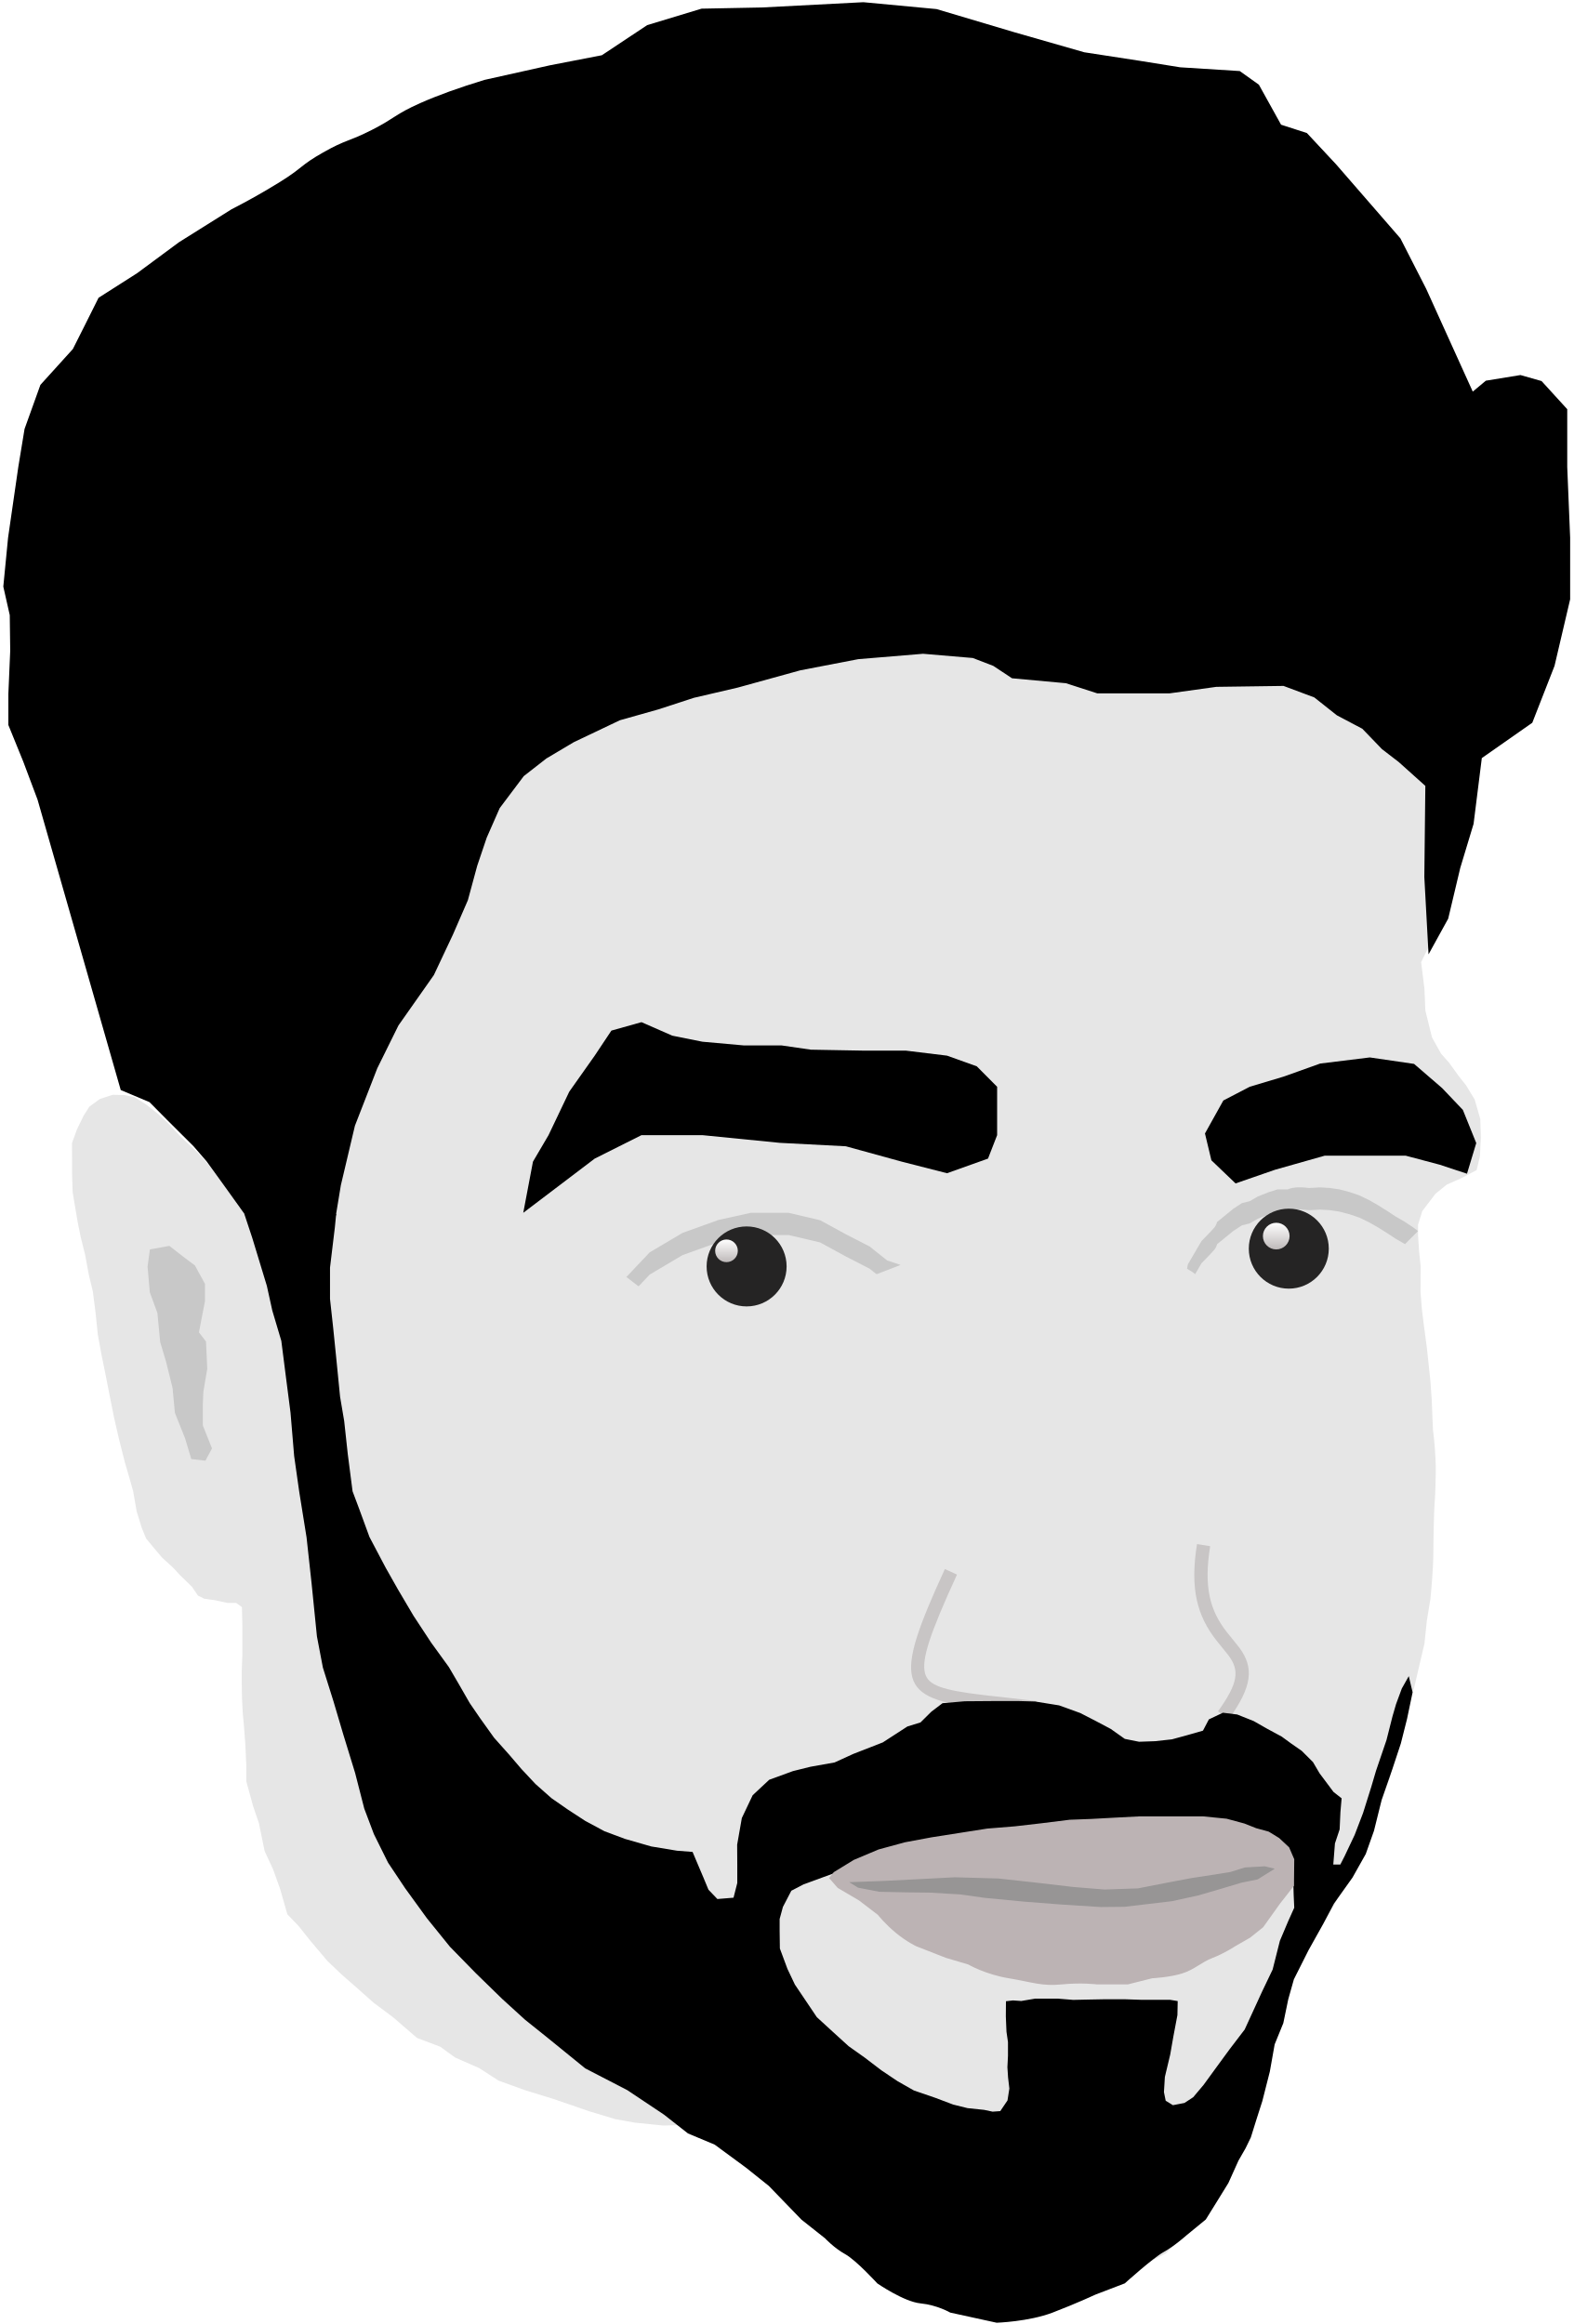
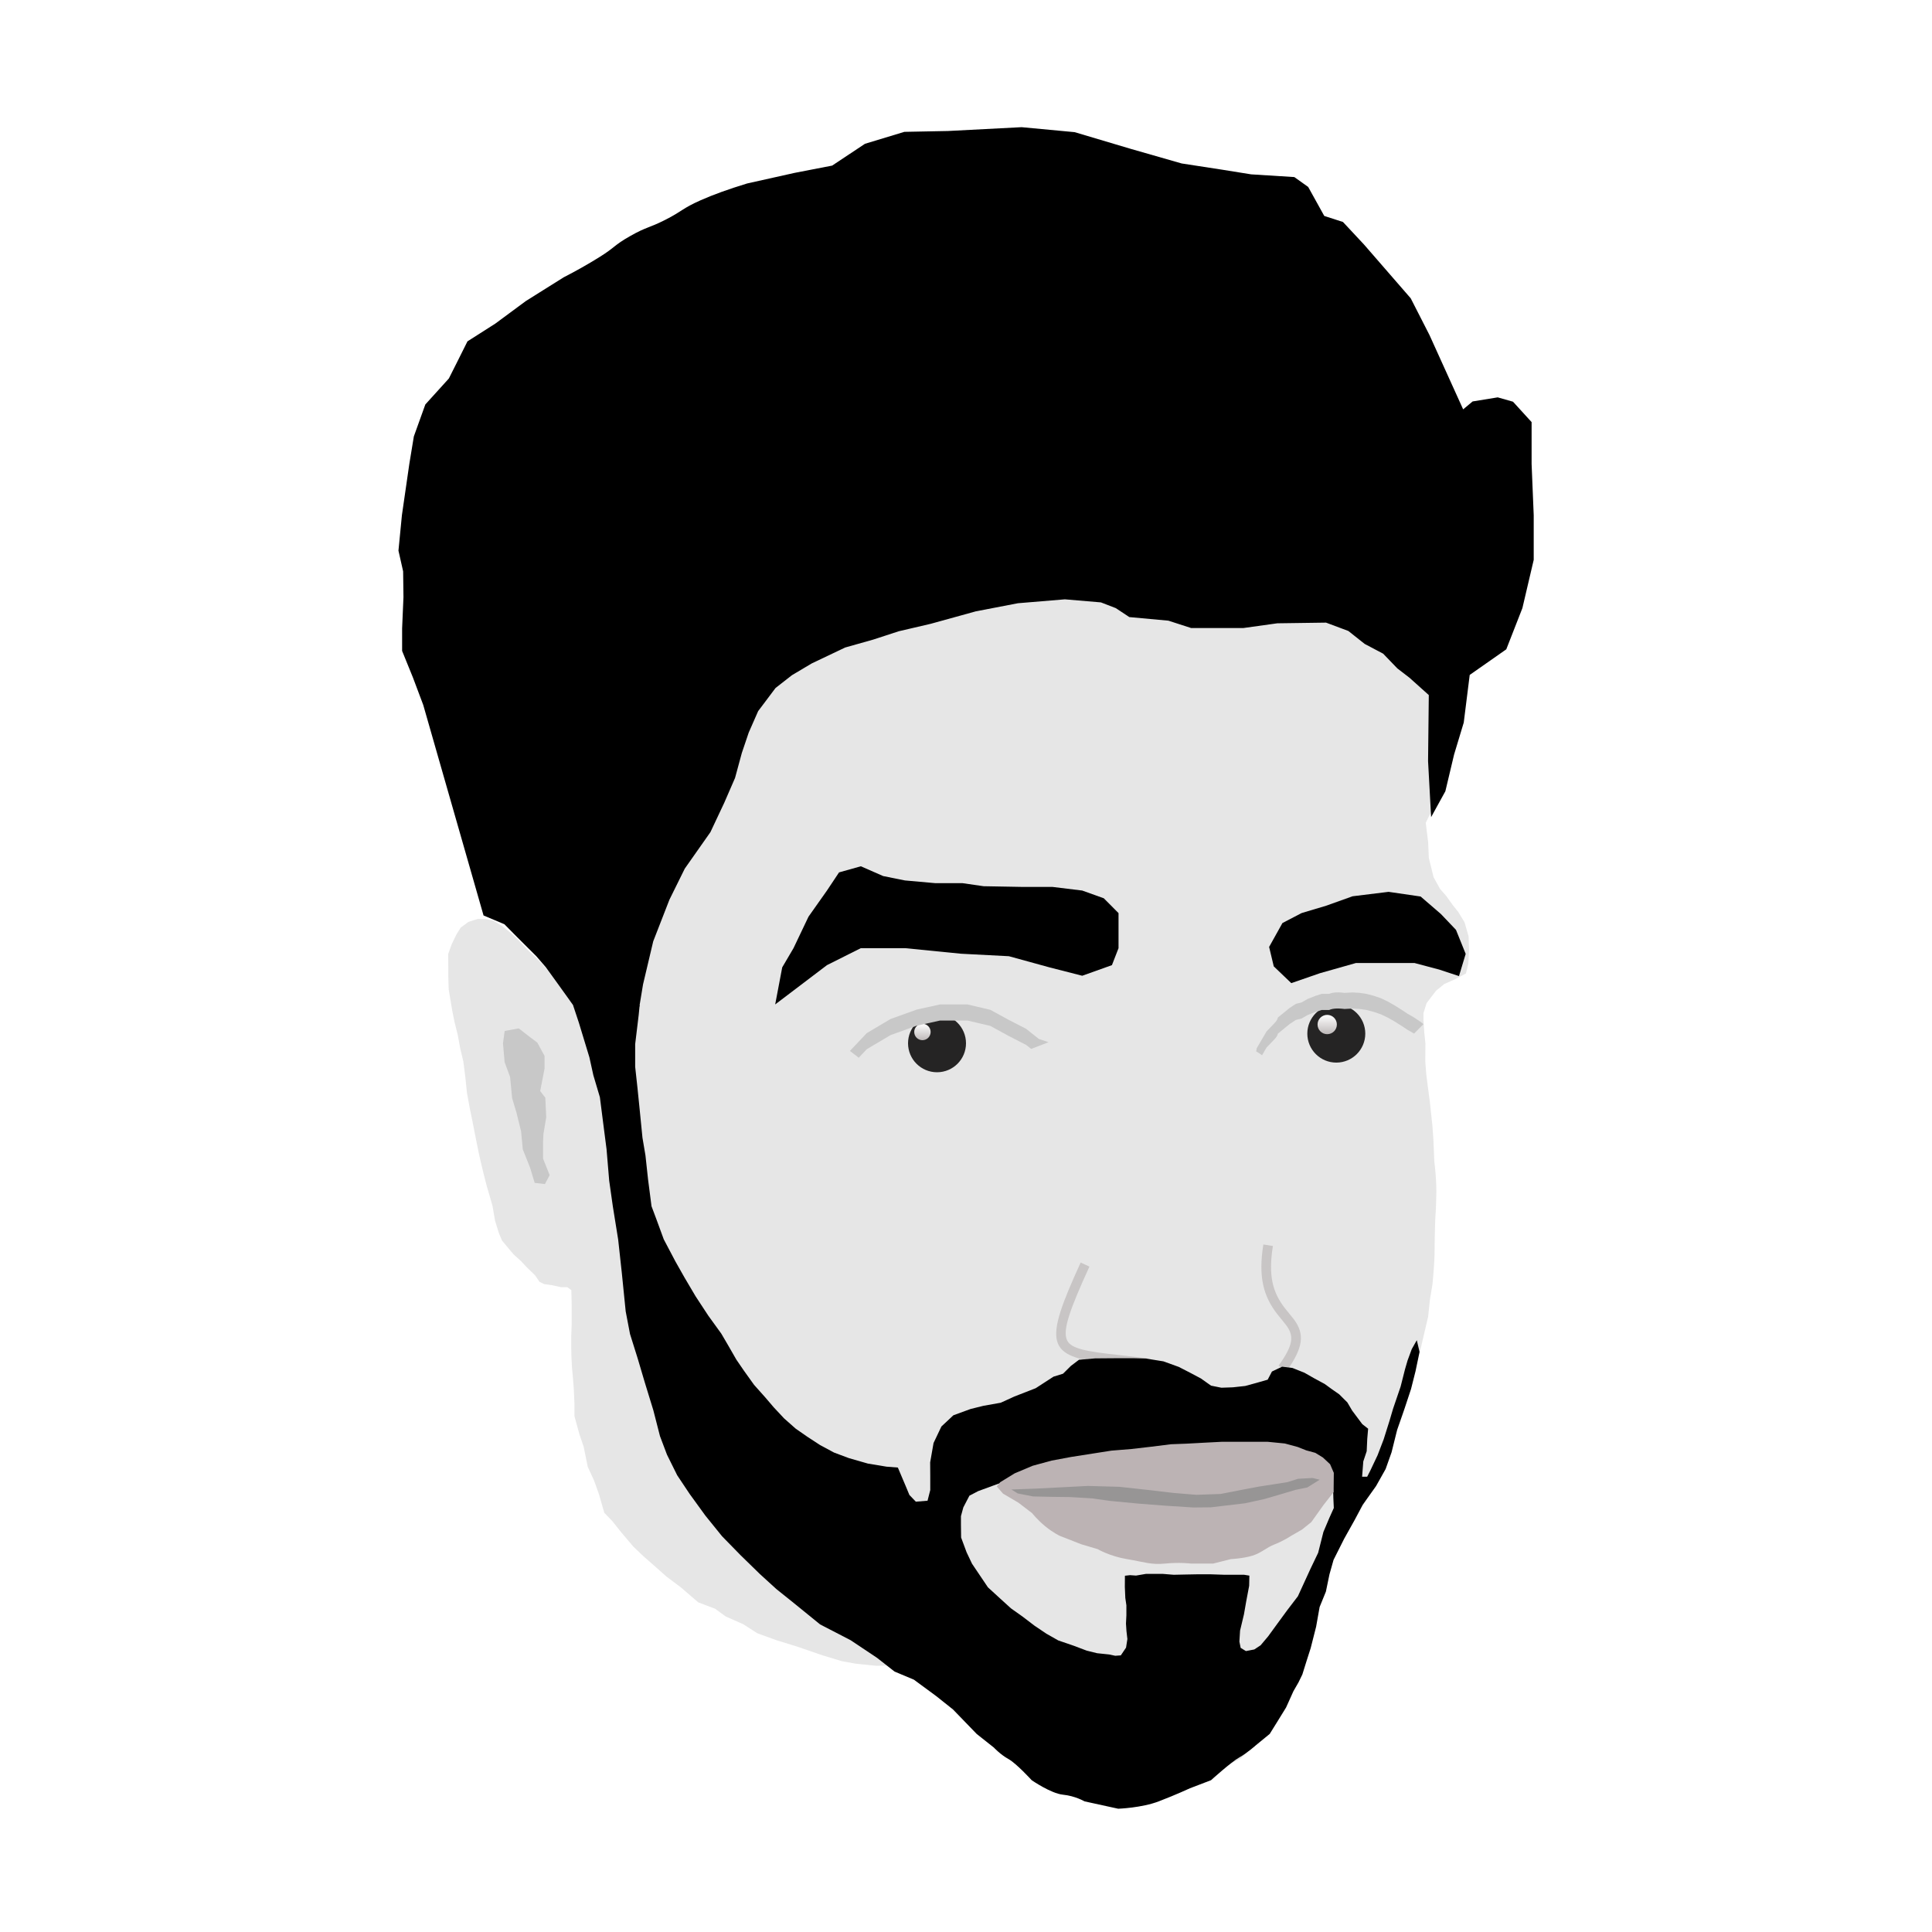
- <svg xmlns="http://www.w3.org/2000/svg" width="354px" height="523px" viewBox="0 0 354 523" version="1.1">
+ <svg xmlns="http://www.w3.org/2000/svg" width="600px" height="600px" viewBox="0 0 600 600" version="1.1">
  <defs>
    <linearGradient x1="50%" y1="0%" x2="50%" y2="100%" id="linearGradient-1">
      <stop stop-color="#FFFFFF" offset="0%" />
      <stop stop-color="#BEB9B9" offset="100%" />
    </linearGradient>
  </defs>
  <g id="Page-1" stroke="none" stroke-width="1" fill="none" fill-rule="evenodd">
-     <g id="Profile">
-       <g id="Face" transform="translate(16, 144)">
-         <path d="M38.436,217.671 L38.538,221.97 L38.538,225.906 L38.538,228.424 L38.402,231.921 L38.402,235.128 L38.459,238.286 L38.641,241.808 L38.828,243.669 L39.2,248.398 L39.409,253.087 L39.409,256.829 L40.96,262.479 L42.259,266.29 L43.546,272.575 L45.463,276.717 L47.026,281.072 L48.661,286.799 L51.201,289.446 L53.918,292.861 L57.689,297.31 L60.835,300.316 L64.147,303.213 L67.971,306.615 L72.537,310.044 L77.854,314.633 L83.059,316.597 L86.402,319.027 L91.805,321.405 L96.188,324.229 L102.19,326.401 L108.457,328.331 L116.507,331.101 L122.449,332.896 L126.85,333.687 L133.24,334.335 L136.347,334.257 L142.652,336.476 L146.663,338.697 L149.962,341.009 L154.008,343.513 L156.875,346.269 L161.284,349.121 L165.619,352.024 L168.741,355.124 L172.008,358.938 L175.647,363.331 L179.323,366.774 L182.129,368.823 L185.397,370.806 L188.452,371.668 L192.439,373.237 L194.974,374.207 L197.904,375.204 L202.964,376.165 L206.848,376.613 L212.801,376.296 L216.952,375.942 L221.271,375.225 L224.668,374.185 L229.185,372.823 L232.64,371.069 L236.152,369.746 L238.729,368.057 L242.021,365.363 L246.326,363.107 L248.798,360.694 L251.794,357.465 L255.102,351.797 L257.597,346.768 L261.661,341.261 L265.31,334.125 L267.552,327.826 L269.061,321.423 L270.334,316.152 L271.104,311.848 L272.019,306.707 L273.097,302.134 L275.398,298.189 L278.519,294.5 L282.198,288.159 L284.351,284.481 L286.989,279.087 L289.426,273.912 L292.021,267.93 L294.628,261.877 L296.769,256.02 L298.827,247.462 L300.68,241.557 L302.292,235.444 L303.515,230.193 L304.521,225.906 L305.067,220.697 L305.871,215.789 C305.871,215.789 306.256,211.94 306.42,208.719 C306.584,205.498 306.489,205.334 306.561,202.264 C306.632,199.194 306.611,198.941 306.715,196.124 C306.819,193.307 306.921,193.724 306.996,190.493 C307.071,187.262 307.135,187.199 306.996,184.025 C306.857,180.852 306.436,177.695 306.436,177.695 L306.16,171.001 L305.871,166.877 L305.067,159.28 L304.408,154.345 L303.951,150.693 L303.639,146.708 L303.674,141.019 L303.32,137.628 L303.084,134.015 L303.084,131.591 L304.043,128.531 L306.996,124.662 L309.528,122.598 L312.747,121.174 L316.27,119.325 L317.01,116.206 L317.221,111.935 L317.09,107.825 L315.828,103.432 L313.889,100.238 L312.204,98.118 L310.125,95.231 L308.252,93.106 L306.215,89.437 L304.731,83.423 L304.521,78.511 L303.78,72.534 L306.215,67.562 L306.237,62.279 L306.237,57.984 L306.237,53.363 L306.173,48.448 L306.052,42.839 L306.052,38.452 L306.052,34.262 L306.996,32.212 L303.515,29.703 L300.428,27.453 L297.892,25.881 L296.072,23.934 L295.31,21.808 L293.295,19.075 L287.354,18.114 L284.852,16.146 L282.198,13.957 L279.651,10.756 L273.097,8.742 L269.133,7.956 L264.668,7.8 L258.57,8.301 L254.647,8.561 L248.798,9.144 L244.634,9.325 L242.021,7.069 L239.387,9.144 L237.232,10.007 L233.854,9.93 L230.536,9.729 L226.591,8.77 L222.547,7.963 L219.159,7.178 L216.171,5.924 L212.616,4.991 L209.148,4.025 L207.813,1.397 L201.454,1.241 L198.33,1.085 L194.465,1.007 L190.156,0.942 L185.176,0.942 L179.323,2.608 L174.749,2.976 L171.787,3.389 L167.113,4.445 L162.812,5.213 L158.495,5.458 L154.008,7.069 L150.582,8.123 L146.663,8.188 L141.677,8.742 L137.985,10.756 L134.44,12.431 L130.803,13.957 L126.85,15.587 L120.228,16.816 L116.271,17.59 L113.112,20.707 L110.249,22.298 L106.53,23.574 L103.463,25.349 L101.844,27.75 L98.279,29.539 L96.433,32.212 L94.229,35.643 L93.565,38.734 L90.574,38.734 L88.794,41.346 L87.482,43.401 L86.955,45.688 L86.455,49.299 L84.355,56.958 L84.355,64.905 L81.966,67.562 L83.059,71.695 L80.462,75.099 L77.854,78.511 L74.996,81.685 L69.954,89.437 L67.971,95.231 C67.971,95.231 65.549,101.898 64.147,103.059 C62.746,104.22 62.104,107.825 62.104,107.825 L60.835,114.257 L59.7,119.325 L57.689,124.662 L41.405,129.215 L39.853,129.346 L37.862,127.624 L34.892,123.408 L32.733,120.484 L31.128,118.366 L29.273,116.211 L27.305,114.257 L24.795,111.935 L21.816,108.763 L19.646,106.738 L16.799,104.496 L14.242,102.894 L11.897,102.433 L9.369,102.378 L6.469,103.315 L4.08,105.069 L2.759,107.183 L1.305,110.198 L0.196,113.251 L0.217,117.203 L0.217,120.1 L0.346,124.252 L0.763,126.771 L1.486,131.064 L2.19,134.522 L3.179,138.487 L3.964,142.786 L4.884,146.584 L5.515,151.514 L6.015,156.37 L6.81,160.737 L7.771,165.456 L8.743,170.414 L9.678,175.07 L10.742,179.712 L12.108,185.141 L13.148,188.689 L13.967,191.594 L14.749,196.125 L15.917,199.89 L16.888,202.243 L19.056,204.858 L20.508,206.564 L22.874,208.719 L24.508,210.48 L27.18,213.074 L28.544,215.075 L29.987,215.789 L32.308,216.106 L35.218,216.737 L37.152,216.737 L38.436,217.671 Z" fill="#E6E6E6" />
-         <g id="Right-Eye" transform="translate(249, 119)">
-           <path d="M1.807,18.382 L5.499,13.538 C5.499,13.538 8.171,11.418 8.734,10.879 C9.297,10.34 9.478,9.729 9.478,9.729 L11.687,8.34 L13.443,7.228 L15.575,6.176 L17.317,5.983 L19.295,5.141 L21.773,4.49 L23.889,4.09 L26.196,4.374 C26.196,4.374 26.952,4.098 28.184,4.169 C29.416,4.239 30.976,4.647 30.976,4.647 L33.444,4.815 L35.55,5.197 L37.685,5.784 L39.876,6.655 L42.001,7.68 L44.054,9.007 L45.869,10.359 L48,12.092 L49.546,13.417 L51.374,14.789 L53.177,16.336 L54.122,17.254 L50.102,20.416 L46.399,22.747 L42.846,24.836 L39.885,25.966 L37.313,26.923 L33.83,27.634 L29.661,27.909 L25.27,27.902 L20.995,27.654 L16.934,26.757 L13.181,25.674 L10.539,24.817 L7.186,23.485 L4.454,22.048 L2.65,20.255 L1.508,19.333 L1.807,18.382 Z" id="Face-color" fill="#C8C8C8" transform="translate(27.81495, 15.99955) rotate(-7) translate(-27.81495, -15.99955) " />
-           <path d="M1.807,23.382 L5.499,18.538 C5.499,18.538 8.171,16.418 8.734,15.879 C9.297,15.34 9.478,14.729 9.478,14.729 L11.687,13.34 L13.443,12.228 L15.575,11.176 L17.317,10.983 L19.295,10.141 L21.773,9.49 L23.889,9.09 L26.196,9.374 C26.196,9.374 26.952,9.098 28.184,9.169 C29.416,9.239 30.976,9.647 30.976,9.647 L33.444,9.815 L35.55,10.197 L37.685,10.784 L39.876,11.655 L42.001,12.68 L44.054,14.007 L45.869,15.359 L48,17.092 L49.546,18.417 L51.374,19.789 L53.177,21.336 L54.122,22.254 L50.102,25.416 L46.399,27.747 L42.846,29.836 L39.885,30.966 L37.313,31.923 L33.83,32.634 L29.661,32.909 L25.27,32.902 L20.995,32.654 L16.934,31.757 L13.181,30.674 L10.539,29.817 L7.186,28.485 L4.454,27.048 L2.65,25.255 L1.508,24.333 L1.807,23.382 Z" id="White" fill="#E6E6E6" transform="translate(27.81495, 20.99955) rotate(-7) translate(-27.81495, -20.99955) " />
-           <g id="Round" transform="translate(16, 9)">
-             <circle id="Black" fill="#252424" cx="9" cy="9" r="9" />
-             <circle id="Oval" fill="url(#linearGradient-1)" cx="6.176" cy="6.176" r="3" />
+     <g id="Artboard">
+       <g id="Profile" transform="translate(123, 39)">
+         <g id="Face" transform="translate(16, 144)">
+           <path d="M38.436,217.671 L38.538,221.97 L38.538,225.906 L38.538,228.424 L38.402,231.921 L38.402,235.128 L38.459,238.286 L38.641,241.808 L38.828,243.669 L39.2,248.398 L39.409,253.087 L39.409,256.829 L40.96,262.479 L42.259,266.29 L43.546,272.575 L45.463,276.717 L47.026,281.072 L48.661,286.799 L51.201,289.446 L53.918,292.861 L57.689,297.31 L60.835,300.316 L64.147,303.213 L67.971,306.615 L72.537,310.044 L77.854,314.633 L83.059,316.597 L86.402,319.027 L91.805,321.405 L96.188,324.229 L102.19,326.401 L108.457,328.331 L116.507,331.101 L122.449,332.896 L126.85,333.687 L133.24,334.335 L136.347,334.257 L142.652,336.476 L146.663,338.697 L149.962,341.009 L154.008,343.513 L156.875,346.269 L161.284,349.121 L165.619,352.024 L168.741,355.124 L172.008,358.938 L175.647,363.331 L179.323,366.774 L182.129,368.823 L185.397,370.806 L188.452,371.668 L192.439,373.237 L194.974,374.207 L197.904,375.204 L202.964,376.165 L206.848,376.613 L212.801,376.296 L216.952,375.942 L221.271,375.225 L224.668,374.185 L229.185,372.823 L232.64,371.069 L236.152,369.746 L238.729,368.057 L242.021,365.363 L246.326,363.107 L248.798,360.694 L251.794,357.465 L255.102,351.797 L257.597,346.768 L261.661,341.261 L265.31,334.125 L267.552,327.826 L269.061,321.423 L270.334,316.152 L271.104,311.848 L272.019,306.707 L273.097,302.134 L275.398,298.189 L278.519,294.5 L282.198,288.159 L284.351,284.481 L286.989,279.087 L289.426,273.912 L292.021,267.93 L294.628,261.877 L296.769,256.02 L298.827,247.462 L300.68,241.557 L302.292,235.444 L303.515,230.193 L304.521,225.906 L305.067,220.697 L305.871,215.789 C305.871,215.789 306.256,211.94 306.42,208.719 C306.584,205.498 306.489,205.334 306.561,202.264 C306.632,199.194 306.611,198.941 306.715,196.124 C306.819,193.307 306.921,193.724 306.996,190.493 C307.071,187.262 307.135,187.199 306.996,184.025 C306.857,180.852 306.436,177.695 306.436,177.695 L306.16,171.001 L305.871,166.877 L305.067,159.28 L304.408,154.345 L303.951,150.693 L303.639,146.708 L303.674,141.019 L303.32,137.628 L303.084,134.015 L303.084,131.591 L304.043,128.531 L306.996,124.662 L309.528,122.598 L312.747,121.174 L316.27,119.325 L317.01,116.206 L317.221,111.935 L317.09,107.825 L315.828,103.432 L313.889,100.238 L312.204,98.118 L310.125,95.231 L308.252,93.106 L306.215,89.437 L304.731,83.423 L304.521,78.511 L303.78,72.534 L306.215,67.562 L306.237,62.279 L306.237,57.984 L306.237,53.363 L306.173,48.448 L306.052,42.839 L306.052,38.452 L306.052,34.262 L306.996,32.212 L303.515,29.703 L300.428,27.453 L297.892,25.881 L296.072,23.934 L295.31,21.808 L293.295,19.075 L287.354,18.114 L284.852,16.146 L282.198,13.957 L279.651,10.756 L273.097,8.742 L269.133,7.956 L264.668,7.8 L258.57,8.301 L254.647,8.561 L248.798,9.144 L244.634,9.325 L242.021,7.069 L239.387,9.144 L237.232,10.007 L233.854,9.93 L230.536,9.729 L226.591,8.77 L222.547,7.963 L219.159,7.178 L216.171,5.924 L212.616,4.991 L209.148,4.025 L207.813,1.397 L201.454,1.241 L198.33,1.085 L194.465,1.007 L190.156,0.942 L185.176,0.942 L179.323,2.608 L174.749,2.976 L171.787,3.389 L167.113,4.445 L162.812,5.213 L158.495,5.458 L154.008,7.069 L150.582,8.123 L146.663,8.188 L141.677,8.742 L137.985,10.756 L134.44,12.431 L130.803,13.957 L126.85,15.587 L120.228,16.816 L116.271,17.59 L113.112,20.707 L110.249,22.298 L106.53,23.574 L103.463,25.349 L101.844,27.75 L98.279,29.539 L96.433,32.212 L94.229,35.643 L93.565,38.734 L90.574,38.734 L88.794,41.346 L87.482,43.401 L86.955,45.688 L86.455,49.299 L84.355,56.958 L84.355,64.905 L81.966,67.562 L83.059,71.695 L80.462,75.099 L77.854,78.511 L74.996,81.685 L69.954,89.437 L67.971,95.231 C67.971,95.231 65.549,101.898 64.147,103.059 C62.746,104.22 62.104,107.825 62.104,107.825 L60.835,114.257 L59.7,119.325 L57.689,124.662 L41.405,129.215 L39.853,129.346 L37.862,127.624 L34.892,123.408 L32.733,120.484 L31.128,118.366 L29.273,116.211 L27.305,114.257 L24.795,111.935 L21.816,108.763 L19.646,106.738 L16.799,104.496 L14.242,102.894 L11.897,102.433 L9.369,102.378 L6.469,103.315 L4.08,105.069 L2.759,107.183 L1.305,110.198 L0.196,113.251 L0.217,117.203 L0.217,120.1 L0.346,124.252 L0.763,126.771 L1.486,131.064 L2.19,134.522 L3.179,138.487 L3.964,142.786 L4.884,146.584 L5.515,151.514 L6.015,156.37 L6.81,160.737 L7.771,165.456 L8.743,170.414 L9.678,175.07 L10.742,179.712 L12.108,185.141 L13.148,188.689 L13.967,191.594 L14.749,196.125 L15.917,199.89 L16.888,202.243 L19.056,204.858 L20.508,206.564 L22.874,208.719 L24.508,210.48 L27.18,213.074 L28.544,215.075 L29.987,215.789 L32.308,216.106 L35.218,216.737 L37.152,216.737 L38.436,217.671 Z" fill="#E6E6E6" />
+           <g id="Right-Eye" transform="translate(251, 125)">
+             <g id="Round" transform="translate(16, 4)">
+               <circle id="Black" fill="#252424" cx="9" cy="9" r="9" />
+               <circle id="Oval" fill="url(#linearGradient-1)" cx="6.176" cy="6.176" r="3" />
+             </g>
+             <path d="M49.146,12.99 L52.079,10.038 L51.028,9.242 L49.051,7.927 L47.069,6.788 L45.374,5.662 L43.047,4.2 L41.081,3.08 L38.881,2.013 L36.647,1.255 L34.367,0.658 L32.175,0.335 L30.039,0.212 L27.569,0.346 C27.569,0.346 25.971,0.132 24.739,0.212 C23.508,0.292 22.791,0.658 22.791,0.658 L20.467,0.658 L18.415,1.312 L16.036,2.26 L14.174,3.337 L12.47,3.741 L10.481,5.045 L8.874,6.363 L6.851,8.01 C6.851,8.01 6.745,8.639 6.252,9.242 C5.759,9.846 3.365,12.276 3.365,12.276 L0.291,17.534 L0.11,18.514 L1.356,19.291 L1.928,19.734 L3.365,17.276 C3.365,17.276 5.759,14.846 6.252,14.242 C6.745,13.639 6.851,13.01 6.851,13.01 L8.874,11.363 L10.481,10.045 L12.47,8.741 L14.174,8.337 L16.036,7.26 L18.415,6.312 L20.467,5.658 L22.791,5.658 C22.791,5.658 23.508,5.292 24.739,5.212 C25.971,5.132 27.569,5.346 27.569,5.346 L30.039,5.212 L32.175,5.335 L34.367,5.658 L36.647,6.255 L38.881,7.013 L41.081,8.08 L43.047,9.2 L45.374,10.662 L47.069,11.788 L49.051,12.927 L49.146,12.99 Z" id="Combined-Shape" fill="#C8C8C8" />
          </g>
+           <g id="Left-Eye" transform="translate(124, 128)">
+             <g id="Round" transform="translate(19, 4)">
+               <circle id="Black" fill="#252424" cx="9" cy="9" r="9" />
+               <circle id="Oval" fill="url(#linearGradient-1)" cx="4.47" cy="5.49" r="2.55" />
+             </g>
+             <path d="M57.236,14.753 L62.637,12.666 L59.617,11.654 L55.684,8.514 L50.379,5.789 L44.545,2.605 L37.473,0.941 L28.932,0.941 L21.686,2.539 L13.584,5.451 L6.195,9.832 L0.951,15.375 L3.685,17.485 L6.195,14.832 L13.584,10.451 L21.686,7.539 L28.932,5.941 L37.473,5.941 L44.545,7.605 L50.379,10.789 L55.684,13.514 L57.236,14.753 Z" id="Combined-Shape" fill="#C8C8C8" />
+           </g>
+           <polygon id="Ear" fill="#C8C8C8" points="25.061 138.678 22.109 136.373 17.731 137.172 17.205 141.038 17.711 146.827 19.416 151.471 20.045 158.03 21.38 162.493 22.828 168.347 23.356 173.949 25.626 179.633 27.045 184.354 30.229 184.718 31.702 181.956 29.645 176.795 29.645 173.619 29.645 171.767 29.763 169.203 30.637 164.004 30.356 157.911 28.764 155.831 30.122 148.809 30.122 144.927 27.859 140.782" />
        </g>
-         <g id="Left-Eye" transform="translate(124, 128)">
-           <polygon id="Face-color" fill="#C8C8C8" points="0.951 15.375 6.195 9.832 13.584 5.451 21.686 2.539 28.932 0.941 37.473 0.941 44.545 2.605 50.379 5.789 55.684 8.514 59.617 11.654 62.637 12.666 54.127 15.955 47.479 19.715 39.943 23.582 29.576 24.93 19.209 23.373 10.334 20.771 5.736 19.068" />
-           <polygon id="White" fill="#E6E6E6" points="0.951 20.375 6.195 14.832 13.584 10.451 21.686 7.539 28.932 5.941 37.473 5.941 44.545 7.605 50.379 10.789 55.684 13.514 59.617 16.654 62.637 17.666 54.127 20.955 47.479 24.715 39.943 28.582 29.576 29.93 19.209 28.373 10.334 25.771 5.736 24.068" />
-           <g id="Round" transform="translate(19, 4)">
-             <circle id="Black" fill="#252424" cx="9" cy="9" r="9" />
-             <circle id="Oval" fill="url(#linearGradient-1)" cx="4.47" cy="5.49" r="2.55" />
+         <g id="Hair" fill="#000000">
+           <path d="M27.17,245.307 L33.643,248.029 L37.547,251.977 L43.557,257.965 L46.469,261.33 L50.364,266.713 L55.27,273.555 L63.793,273.555 L75.573,273.555 L76.701,266.713 L79.865,253.334 L84.893,240.414 L89.66,230.764 L97.625,219.434 L101.922,210.311 L105.277,202.594 L107.379,194.844 L109.523,188.5 L112.447,181.852 L117.854,174.66 L122.943,170.689 L129.102,167.029 L139.479,162.088 L148.154,159.641 L156.1,157.047 L166.066,154.721 L180.049,150.859 L193.127,148.34 L207.707,147.127 L218.902,148.078 L223.516,149.857 L227.719,152.641 L239.852,153.754 L246.908,156.037 L254.07,156.037 L263.162,156.037 L273.68,154.572 L288.812,154.361 L295.736,156.951 L300.812,160.973 L306.551,164.004 L310.959,168.58 L314.734,171.486 L320.725,176.859 L320.498,197.375 L321.445,214.766 L325.869,206.736 L328.58,195.33 L331.58,185.402 L333.432,170.604 L344.789,162.652 L349.793,149.857 L353.309,134.863 L353.309,121.004 L352.654,105.088 L352.654,92.09 L346.879,85.754 L342.127,84.402 L334.336,85.672 L331.396,88.131 L320.924,65.018 L315.109,53.637 L300.613,36.949 L294.07,29.938 L288.262,28.062 L283.271,19.061 L278.965,15.99 L265.555,15.145 L256.518,13.693 L243.971,11.762 L228.322,7.277 L210.732,2.041 L194.275,0.496 L171.432,1.682 L157.855,1.947 L145.633,5.652 L135.426,12.43 L123.764,14.691 L109.02,17.979 C103.284,19.728 98.477,21.463 94.6,23.186 C88.783,25.769 88.991,26.534 83.668,29.238 C78.345,31.943 77.94,31.344 72.717,34.303 C67.494,37.261 68.249,37.687 62.992,40.949 C59.488,43.124 55.851,45.177 52.082,47.107 L40.297,54.496 L30.838,61.49 L22.176,67.012 L19.086,73.197 L16.395,78.545 L9.09,86.611 L5.523,96.533 L4.117,105.088 L1.816,121.004 L0.744,132.004 L2.195,138.438 L2.299,146.426 L1.881,156.166 L1.881,163.152 L5.238,171.408 L8.449,179.953 L27.17,245.307 Z" id="Path-3" />
+         </g>
+         <g id="Eyebros" transform="translate(117, 230)" fill="#000000">
+           <polygon id="Path-7" points="0.742 42.934 16.82 30.734 27.344 25.457 41.047 25.457 58.457 27.188 73.324 27.961 85.922 31.426 96.094 34.027 105.32 30.734 107.371 25.457 107.371 14.574 102.789 9.965 96.094 7.566 86.805 6.434 77.125 6.434 65.469 6.223 58.887 5.27 50.418 5.27 41.047 4.43 34.281 3.07 27.344 0.031 20.574 1.93 16.82 7.566 11.094 15.672 6.43 25.457 2.924 31.426" />
+           <polygon id="Path-8" points="158.273 17.656 154.137 25.078 155.582 31.117 161.023 36.32 169.922 33.238 181.09 30.074 192.527 30.074 199.289 30.074 206.934 32.102 213.098 34.137 215.18 27.242 212.168 19.773 207.492 14.859 201.188 9.422 191.23 7.969 180.062 9.344 171.852 12.277 164.215 14.566" />
+         </g>
+         <g id="Nose" transform="translate(205, 306)" fill-rule="nonzero" fill="#C8C5C5">
+           <path d="M7.609,47.101 C-4.059,72.55 -3.068,76.2 16.068,78.452 C16.907,78.551 25.054,79.446 27.89,79.79 L28.251,76.812 C25.395,76.465 17.241,75.569 16.419,75.472 C6.925,74.355 3.875,73.244 3.155,70.591 C2.31,67.477 4.165,61.811 10.336,48.352 L7.609,47.101 Z" id="Path-10" />
+           <path d="M64.343,41.487 C62.735,51.579 64.361,57.581 68.7,63.155 C69.073,63.634 71.029,65.996 71.48,66.608 C73.924,69.932 73.669,72.697 69.073,79.123 L71.513,80.869 C76.806,73.468 77.19,69.308 73.896,64.831 C73.383,64.134 71.391,61.728 71.068,61.313 C67.23,56.383 65.83,51.216 67.306,41.959 L64.343,41.487 Z" id="Path-11" />
+         </g>
+         <g id="Group" transform="translate(54, 273)">
+           <path d="M21.354,3.176 L20.258,12.273 L20.258,19.312 L20.975,25.875 L21.646,32.475 L22.523,41.324 L23.449,46.795 L24.256,54.246 L25.336,62.611 L26.805,66.525 L29.143,72.904 L32.756,79.754 L35.543,84.686 L39.041,90.609 L42.982,96.611 L47,102.162 L49.302,106.1 L51.684,110.249 L54.002,113.63 L57.182,118.075 L60.581,121.884 L63.344,125.116 L66.502,128.488 L70.084,131.662 L73.72,134.19 L77.693,136.783 L82.013,139.104 L86.62,140.829 L92.552,142.533 L98.346,143.49 L101.839,143.761 L103.036,146.596 L104.283,149.535 L105.415,152.263 L107.421,154.361 L111.056,154.063 L111.899,150.752 L111.899,146.607 L111.871,142.137 L112.923,136.14 L115.36,131.01 L119.086,127.523 L124.428,125.574 L128.365,124.597 L133.788,123.631 L138.031,121.695 L144.642,119.12 L150.177,115.534 L153.132,114.618 L155.575,112.195 L158.083,110.294 L163.09,109.86 L170.265,109.806 L175.053,109.806 L178.89,109.91 L184.316,110.783 L189.083,112.507 L192.551,114.29 L195.944,116.09 L199.098,118.324 L202.309,118.969 L205.871,118.845 L209.705,118.427 L213.27,117.453 L216.688,116.472 L218.014,113.939 L221.176,112.438 L224.392,112.837 L228.102,114.315 L231.139,116.047 L234.401,117.808 L236.56,119.384 L238.905,121.017 L241.436,123.537 L242.938,126.091 L246.068,130.273 L247.885,131.695 L247.613,134.854 L247.44,138.685 L246.384,141.855 L246.012,146.604 L247.593,146.604 L248.566,144.696 L250.828,139.916 L252.712,134.998 L254.561,129.116 L255.622,125.519 L257.982,118.59 L259.34,113.23 L260.134,110.504 L261.429,106.989 L262.999,104.209 L263.856,107.838 L262.609,113.824 L261.209,119.372 L259.288,125.174 L256.901,132.036 L255.164,139.022 L253.316,144.231 L250.34,149.523 L246.163,155.389 L243.719,160.005 L240.451,165.859 L237.146,172.432 L235.882,176.916 L234.768,182.288 L232.82,187.073 L231.736,193.181 L230.043,199.843 L228.734,203.93 L227.46,208.011 L226.261,210.473 L224.678,213.229 L222.407,218.269 L219.655,222.729 L217.326,226.479 L213.034,229.995 C213.034,229.995 210.257,232.482 207.854,233.798 C205.45,235.114 199.098,240.855 199.098,240.855 L192.551,243.361 C192.551,243.361 188.203,245.385 182.861,247.429 C177.52,249.472 170.265,249.715 170.265,249.715 L159.814,247.429 C159.814,247.429 156.888,245.728 153.132,245.36 C149.375,244.993 143.398,240.855 143.398,240.855 C143.398,240.855 138.676,235.665 136.164,234.272 C133.652,232.88 131.664,230.73 131.664,230.73 L126.328,226.503 L119.003,218.928 L113.854,214.815 L106.817,209.635 L100.805,207.117 L95.426,202.897 L87.173,197.383 L77.688,192.476 L69.647,185.938 L64.093,181.482 L59.02,176.86 L53.033,171.024 L47.234,165.088 L42.058,158.684 L37.163,151.938 L33.308,146.158 L30.136,139.761 L27.965,134.012 L25.908,125.996 L23.228,117.271 L21.037,109.87 L18.654,102.278 L17.314,95.258 L16.114,83.343 L14.977,72.952 L13.331,62.711 L12.188,54.661 L11.372,44.915 L10.362,37.075 L9.301,28.755 L7.268,21.915 L6.047,16.375 L2.771,5.605 L0.976,0.192 L10.362,0.192 L18.654,0.192 L20.258,0.192 L21.646,0.192 L21.354,3.176 Z" id="Beard" fill="#000000" />
+           <polygon id="Path-4" fill="#E6E6E6" points="139.237 147.081 147.344 145.123 152.959 143.868 158.656 142.852 164.228 142.174 169.556 140.897 174.654 139.941 178.748 139.39 184.856 138.918 191.382 138.647 196.476 138.32 201.446 138.122 207.363 138.075 211.104 138 215.018 138.148 219.227 139.102 223.313 140.383 226.744 141.332 229.333 142.836 233.408 145.67 235.746 147.914 237.018 150.505 237.095 153.37 237.228 156.322 235.888 159.292 233.998 163.759 232.364 170.233 230.025 175.116 226.07 183.735 222.711 188.132 219.743 192.185 216.818 196.199 214.494 198.959 212.532 200.253 209.929 200.757 208.301 199.757 207.906 197.818 208.115 194.402 209.319 189.354 210.024 185.313 210.938 180.48 211.001 177.326 209.313 177.05 205.404 177.05 202.97 177.05 198.937 176.913 194.865 176.913 190.98 176.987 187.492 177.061 184.107 176.784 181.591 176.784 178.898 176.784 175.801 177.308 173.945 177.181 172.356 177.362 172.33 180.805 172.475 184.243 172.811 186.546 172.811 189.638 172.682 192.221 172.836 194.563 173.122 197.018 172.703 199.685 171.079 202.091 169.355 202.215 167.438 201.809 163.712 201.419 160.47 200.615 156.511 199.119 151.637 197.444 147.948 195.346 144.322 192.908 140.517 190.007 136.958 187.484 133.676 184.498 129.806 180.956 127.223 177.118 124.866 173.62 123.183 170.07 121.484 165.495 121.43 161.451 121.43 158.86 122.169 156.135 124.062 152.496 126.792 151.074 131.109 149.492 134.017 148.435" />
+           <g id="Lips" transform="translate(132, 135)">
+             <path d="M1.622,13.313 L6.118,10.557 L11.686,8.211 L17.576,6.603 L23.599,5.478 L30.413,4.408 L36.15,3.508 L42.37,3.001 L48.325,2.314 L54.688,1.521 L59.53,1.339 L65.362,1.022 L70.429,0.761 L75.462,0.761 L79.977,0.761 L84.685,0.761 L90.007,1.287 L94.03,2.377 L96.659,3.421 L99.479,4.192 L101.835,5.638 L104.072,7.725 L105.228,10.408 L105.164,16.385 L102.001,20.429 L98.228,25.715 L95.314,28.047 L91.934,29.989 C91.934,29.989 89.464,31.617 86.87,32.607 C84.277,33.598 82.803,35.237 79.977,36.12 C77.151,37.003 73.274,37.194 73.274,37.194 L67.765,38.579 L60.849,38.579 C60.849,38.579 57.339,38.129 52.889,38.579 C48.439,39.029 46.303,38.078 40.973,37.194 C35.643,36.31 31.877,34.093 31.877,34.093 L26.857,32.607 L20.161,29.989 C20.161,29.989 18.061,29.011 15.625,27.017 C13.189,25.022 11.529,22.922 11.529,22.922 L7.289,19.68 L2.503,16.867 L0.551,14.635 L1.622,13.313 Z" id="Path-5" fill="#BCB3B4" />
+             <polygon id="Path-6" fill="#979595" points="5.081 15.574 12.722 15.295 19.159 14.971 28.851 14.47 38.632 14.742 47.312 15.692 55.479 16.649 62.527 17.227 70.055 16.966 76.663 15.674 82.038 14.66 86.572 13.961 90.861 13.279 94.112 12.256 98.608 12 100.844 12.543 96.985 14.951 93.327 15.689 88.877 17.022 83.716 18.532 77.655 19.858 67.035 21.112 61.631 21.163 52.991 20.614 44.549 19.961 35.567 19.101 30.15 18.332 23.25 17.923 17.79 17.859 11.834 17.733 7.081 16.807" />
          </g>
-         </g>
-         <polygon id="Ear" fill="#C8C8C8" points="25.061 138.678 22.109 136.373 17.731 137.172 17.205 141.038 17.711 146.827 19.416 151.471 20.045 158.03 21.38 162.493 22.828 168.347 23.356 173.949 25.626 179.633 27.045 184.354 30.229 184.718 31.702 181.956 29.645 176.795 29.645 173.619 29.645 171.767 29.763 169.203 30.637 164.004 30.356 157.911 28.764 155.831 30.122 148.809 30.122 144.927 27.859 140.782" />
-       </g>
-       <g id="Hair" fill="#000000">
-         <path d="M27.17,245.307 L33.643,248.029 L37.547,251.977 L43.557,257.965 L46.469,261.33 L50.364,266.713 L55.27,273.555 L63.793,273.555 L75.573,273.555 L76.701,266.713 L79.865,253.334 L84.893,240.414 L89.66,230.764 L97.625,219.434 L101.922,210.311 L105.277,202.594 L107.379,194.844 L109.523,188.5 L112.447,181.852 L117.854,174.66 L122.943,170.689 L129.102,167.029 L139.479,162.088 L148.154,159.641 L156.1,157.047 L166.066,154.721 L180.049,150.859 L193.127,148.34 L207.707,147.127 L218.902,148.078 L223.516,149.857 L227.719,152.641 L239.852,153.754 L246.908,156.037 L254.07,156.037 L263.162,156.037 L273.68,154.572 L288.812,154.361 L295.736,156.951 L300.812,160.973 L306.551,164.004 L310.959,168.58 L314.734,171.486 L320.725,176.859 L320.498,197.375 L321.445,214.766 L325.869,206.736 L328.58,195.33 L331.58,185.402 L333.432,170.604 L344.789,162.652 L349.793,149.857 L353.309,134.863 L353.309,121.004 L352.654,105.088 L352.654,92.09 L346.879,85.754 L342.127,84.402 L334.336,85.672 L331.396,88.131 L320.924,65.018 L315.109,53.637 L300.613,36.949 L294.07,29.938 L288.262,28.062 L283.271,19.061 L278.965,15.99 L265.555,15.145 L256.518,13.693 L243.971,11.762 L228.322,7.277 L210.732,2.041 L194.275,0.496 L171.432,1.682 L157.855,1.947 L145.633,5.652 L135.426,12.43 L123.764,14.691 L109.02,17.979 C103.284,19.728 98.477,21.463 94.6,23.186 C88.783,25.769 88.991,26.534 83.668,29.238 C78.345,31.943 77.94,31.344 72.717,34.303 C67.494,37.261 68.249,37.687 62.992,40.949 C59.488,43.124 55.851,45.177 52.082,47.107 L40.297,54.496 L30.838,61.49 L22.176,67.012 L19.086,73.197 L16.395,78.545 L9.09,86.611 L5.523,96.533 L4.117,105.088 L1.816,121.004 L0.744,132.004 L2.195,138.438 L2.299,146.426 L1.881,156.166 L1.881,163.152 L5.238,171.408 L8.449,179.953 L27.17,245.307 Z" id="Path-3" />
-       </g>
-       <g id="Eyebros" transform="translate(117, 230)" fill="#000000">
-         <polygon id="Path-7" points="0.742 42.934 16.82 30.734 27.344 25.457 41.047 25.457 58.457 27.188 73.324 27.961 85.922 31.426 96.094 34.027 105.32 30.734 107.371 25.457 107.371 14.574 102.789 9.965 96.094 7.566 86.805 6.434 77.125 6.434 65.469 6.223 58.887 5.27 50.418 5.27 41.047 4.43 34.281 3.07 27.344 0.031 20.574 1.93 16.82 7.566 11.094 15.672 6.43 25.457 2.924 31.426" />
-         <polygon id="Path-8" points="158.273 17.656 154.137 25.078 155.582 31.117 161.023 36.32 169.922 33.238 181.09 30.074 192.527 30.074 199.289 30.074 206.934 32.102 213.098 34.137 215.18 27.242 212.168 19.773 207.492 14.859 201.188 9.422 191.23 7.969 180.062 9.344 171.852 12.277 164.215 14.566" />
-       </g>
-       <g id="Nose" transform="translate(205, 306)" fill-rule="nonzero" fill="#C8C5C5">
-         <path d="M7.609,47.101 C-4.059,72.55 -3.068,76.2 16.068,78.452 C16.907,78.551 25.054,79.446 27.89,79.79 L28.251,76.812 C25.395,76.465 17.241,75.569 16.419,75.472 C6.925,74.355 3.875,73.244 3.155,70.591 C2.31,67.477 4.165,61.811 10.336,48.352 L7.609,47.101 Z" id="Path-10" />
-         <path d="M64.343,41.487 C62.735,51.579 64.361,57.581 68.7,63.155 C69.073,63.634 71.029,65.996 71.48,66.608 C73.924,69.932 73.669,72.697 69.073,79.123 L71.513,80.869 C76.806,73.468 77.19,69.308 73.896,64.831 C73.383,64.134 71.391,61.728 71.068,61.313 C67.23,56.383 65.83,51.216 67.306,41.959 L64.343,41.487 Z" id="Path-11" />
-       </g>
-       <g id="Group" transform="translate(54, 273)">
-         <path d="M21.354,3.176 L20.258,12.273 L20.258,19.312 L20.975,25.875 L21.646,32.475 L22.523,41.324 L23.449,46.795 L24.256,54.246 L25.336,62.611 L26.805,66.525 L29.143,72.904 L32.756,79.754 L35.543,84.686 L39.041,90.609 L42.982,96.611 L47,102.162 L49.302,106.1 L51.684,110.249 L54.002,113.63 L57.182,118.075 L60.581,121.884 L63.344,125.116 L66.502,128.488 L70.084,131.662 L73.72,134.19 L77.693,136.783 L82.013,139.104 L86.62,140.829 L92.552,142.533 L98.346,143.49 L101.839,143.761 L103.036,146.596 L104.283,149.535 L105.415,152.263 L107.421,154.361 L111.056,154.063 L111.899,150.752 L111.899,146.607 L111.871,142.137 L112.923,136.14 L115.36,131.01 L119.086,127.523 L124.428,125.574 L128.365,124.597 L133.788,123.631 L138.031,121.695 L144.642,119.12 L150.177,115.534 L153.132,114.618 L155.575,112.195 L158.083,110.294 L163.09,109.86 L170.265,109.806 L175.053,109.806 L178.89,109.91 L184.316,110.783 L189.083,112.507 L192.551,114.29 L195.944,116.09 L199.098,118.324 L202.309,118.969 L205.871,118.845 L209.705,118.427 L213.27,117.453 L216.688,116.472 L218.014,113.939 L221.176,112.438 L224.392,112.837 L228.102,114.315 L231.139,116.047 L234.401,117.808 L236.56,119.384 L238.905,121.017 L241.436,123.537 L242.938,126.091 L246.068,130.273 L247.885,131.695 L247.613,134.854 L247.44,138.685 L246.384,141.855 L246.012,146.604 L247.593,146.604 L248.566,144.696 L250.828,139.916 L252.712,134.998 L254.561,129.116 L255.622,125.519 L257.982,118.59 L259.34,113.23 L260.134,110.504 L261.429,106.989 L262.999,104.209 L263.856,107.838 L262.609,113.824 L261.209,119.372 L259.288,125.174 L256.901,132.036 L255.164,139.022 L253.316,144.231 L250.34,149.523 L246.163,155.389 L243.719,160.005 L240.451,165.859 L237.146,172.432 L235.882,176.916 L234.768,182.288 L232.82,187.073 L231.736,193.181 L230.043,199.843 L228.734,203.93 L227.46,208.011 L226.261,210.473 L224.678,213.229 L222.407,218.269 L219.655,222.729 L217.326,226.479 L213.034,229.995 C213.034,229.995 210.257,232.482 207.854,233.798 C205.45,235.114 199.098,240.855 199.098,240.855 L192.551,243.361 C192.551,243.361 188.203,245.385 182.861,247.429 C177.52,249.472 170.265,249.715 170.265,249.715 L159.814,247.429 C159.814,247.429 156.888,245.728 153.132,245.36 C149.375,244.993 143.398,240.855 143.398,240.855 C143.398,240.855 138.676,235.665 136.164,234.272 C133.652,232.88 131.664,230.73 131.664,230.73 L126.328,226.503 L119.003,218.928 L113.854,214.815 L106.817,209.635 L100.805,207.117 L95.426,202.897 L87.173,197.383 L77.688,192.476 L69.647,185.938 L64.093,181.482 L59.02,176.86 L53.033,171.024 L47.234,165.088 L42.058,158.684 L37.163,151.938 L33.308,146.158 L30.136,139.761 L27.965,134.012 L25.908,125.996 L23.228,117.271 L21.037,109.87 L18.654,102.278 L17.314,95.258 L16.114,83.343 L14.977,72.952 L13.331,62.711 L12.188,54.661 L11.372,44.915 L10.362,37.075 L9.301,28.755 L7.268,21.915 L6.047,16.375 L2.771,5.605 L0.976,0.192 L10.362,0.192 L18.654,0.192 L20.258,0.192 L21.646,0.192 L21.354,3.176 Z" id="Beard" fill="#000000" />
-         <polygon id="Path-4" fill="#E6E6E6" points="139.237 147.081 147.344 145.123 152.959 143.868 158.656 142.852 164.228 142.174 169.556 140.897 174.654 139.941 178.748 139.39 184.856 138.918 191.382 138.647 196.476 138.32 201.446 138.122 207.363 138.075 211.104 138 215.018 138.148 219.227 139.102 223.313 140.383 226.744 141.332 229.333 142.836 233.408 145.67 235.746 147.914 237.018 150.505 237.095 153.37 237.228 156.322 235.888 159.292 233.998 163.759 232.364 170.233 230.025 175.116 226.07 183.735 222.711 188.132 219.743 192.185 216.818 196.199 214.494 198.959 212.532 200.253 209.929 200.757 208.301 199.757 207.906 197.818 208.115 194.402 209.319 189.354 210.024 185.313 210.938 180.48 211.001 177.326 209.313 177.05 205.404 177.05 202.97 177.05 198.937 176.913 194.865 176.913 190.98 176.987 187.492 177.061 184.107 176.784 181.591 176.784 178.898 176.784 175.801 177.308 173.945 177.181 172.356 177.362 172.33 180.805 172.475 184.243 172.811 186.546 172.811 189.638 172.682 192.221 172.836 194.563 173.122 197.018 172.703 199.685 171.079 202.091 169.355 202.215 167.438 201.809 163.712 201.419 160.47 200.615 156.511 199.119 151.637 197.444 147.948 195.346 144.322 192.908 140.517 190.007 136.958 187.484 133.676 184.498 129.806 180.956 127.223 177.118 124.866 173.62 123.183 170.07 121.484 165.495 121.43 161.451 121.43 158.86 122.169 156.135 124.062 152.496 126.792 151.074 131.109 149.492 134.017 148.435" />
-         <g id="Lips" transform="translate(132, 135)">
-           <path d="M1.622,13.313 L6.118,10.557 L11.686,8.211 L17.576,6.603 L23.599,5.478 L30.413,4.408 L36.15,3.508 L42.37,3.001 L48.325,2.314 L54.688,1.521 L59.53,1.339 L65.362,1.022 L70.429,0.761 L75.462,0.761 L79.977,0.761 L84.685,0.761 L90.007,1.287 L94.03,2.377 L96.659,3.421 L99.479,4.192 L101.835,5.638 L104.072,7.725 L105.228,10.408 L105.164,16.385 L102.001,20.429 L98.228,25.715 L95.314,28.047 L91.934,29.989 C91.934,29.989 89.464,31.617 86.87,32.607 C84.277,33.598 82.803,35.237 79.977,36.12 C77.151,37.003 73.274,37.194 73.274,37.194 L67.765,38.579 L60.849,38.579 C60.849,38.579 57.339,38.129 52.889,38.579 C48.439,39.029 46.303,38.078 40.973,37.194 C35.643,36.31 31.877,34.093 31.877,34.093 L26.857,32.607 L20.161,29.989 C20.161,29.989 18.061,29.011 15.625,27.017 C13.189,25.022 11.529,22.922 11.529,22.922 L7.289,19.68 L2.503,16.867 L0.551,14.635 L1.622,13.313 Z" id="Path-5" fill="#BCB3B4" />
-           <polygon id="Path-6" fill="#979595" points="5.081 15.574 12.722 15.295 19.159 14.971 28.851 14.47 38.632 14.742 47.312 15.692 55.479 16.649 62.527 17.227 70.055 16.966 76.663 15.674 82.038 14.66 86.572 13.961 90.861 13.279 94.112 12.256 98.608 12 100.844 12.543 96.985 14.951 93.327 15.689 88.877 17.022 83.716 18.532 77.655 19.858 67.035 21.112 61.631 21.163 52.991 20.614 44.549 19.961 35.567 19.101 30.15 18.332 23.25 17.923 17.79 17.859 11.834 17.733 7.081 16.807" />
        </g>
      </g>
    </g>
  </g>
</svg>
